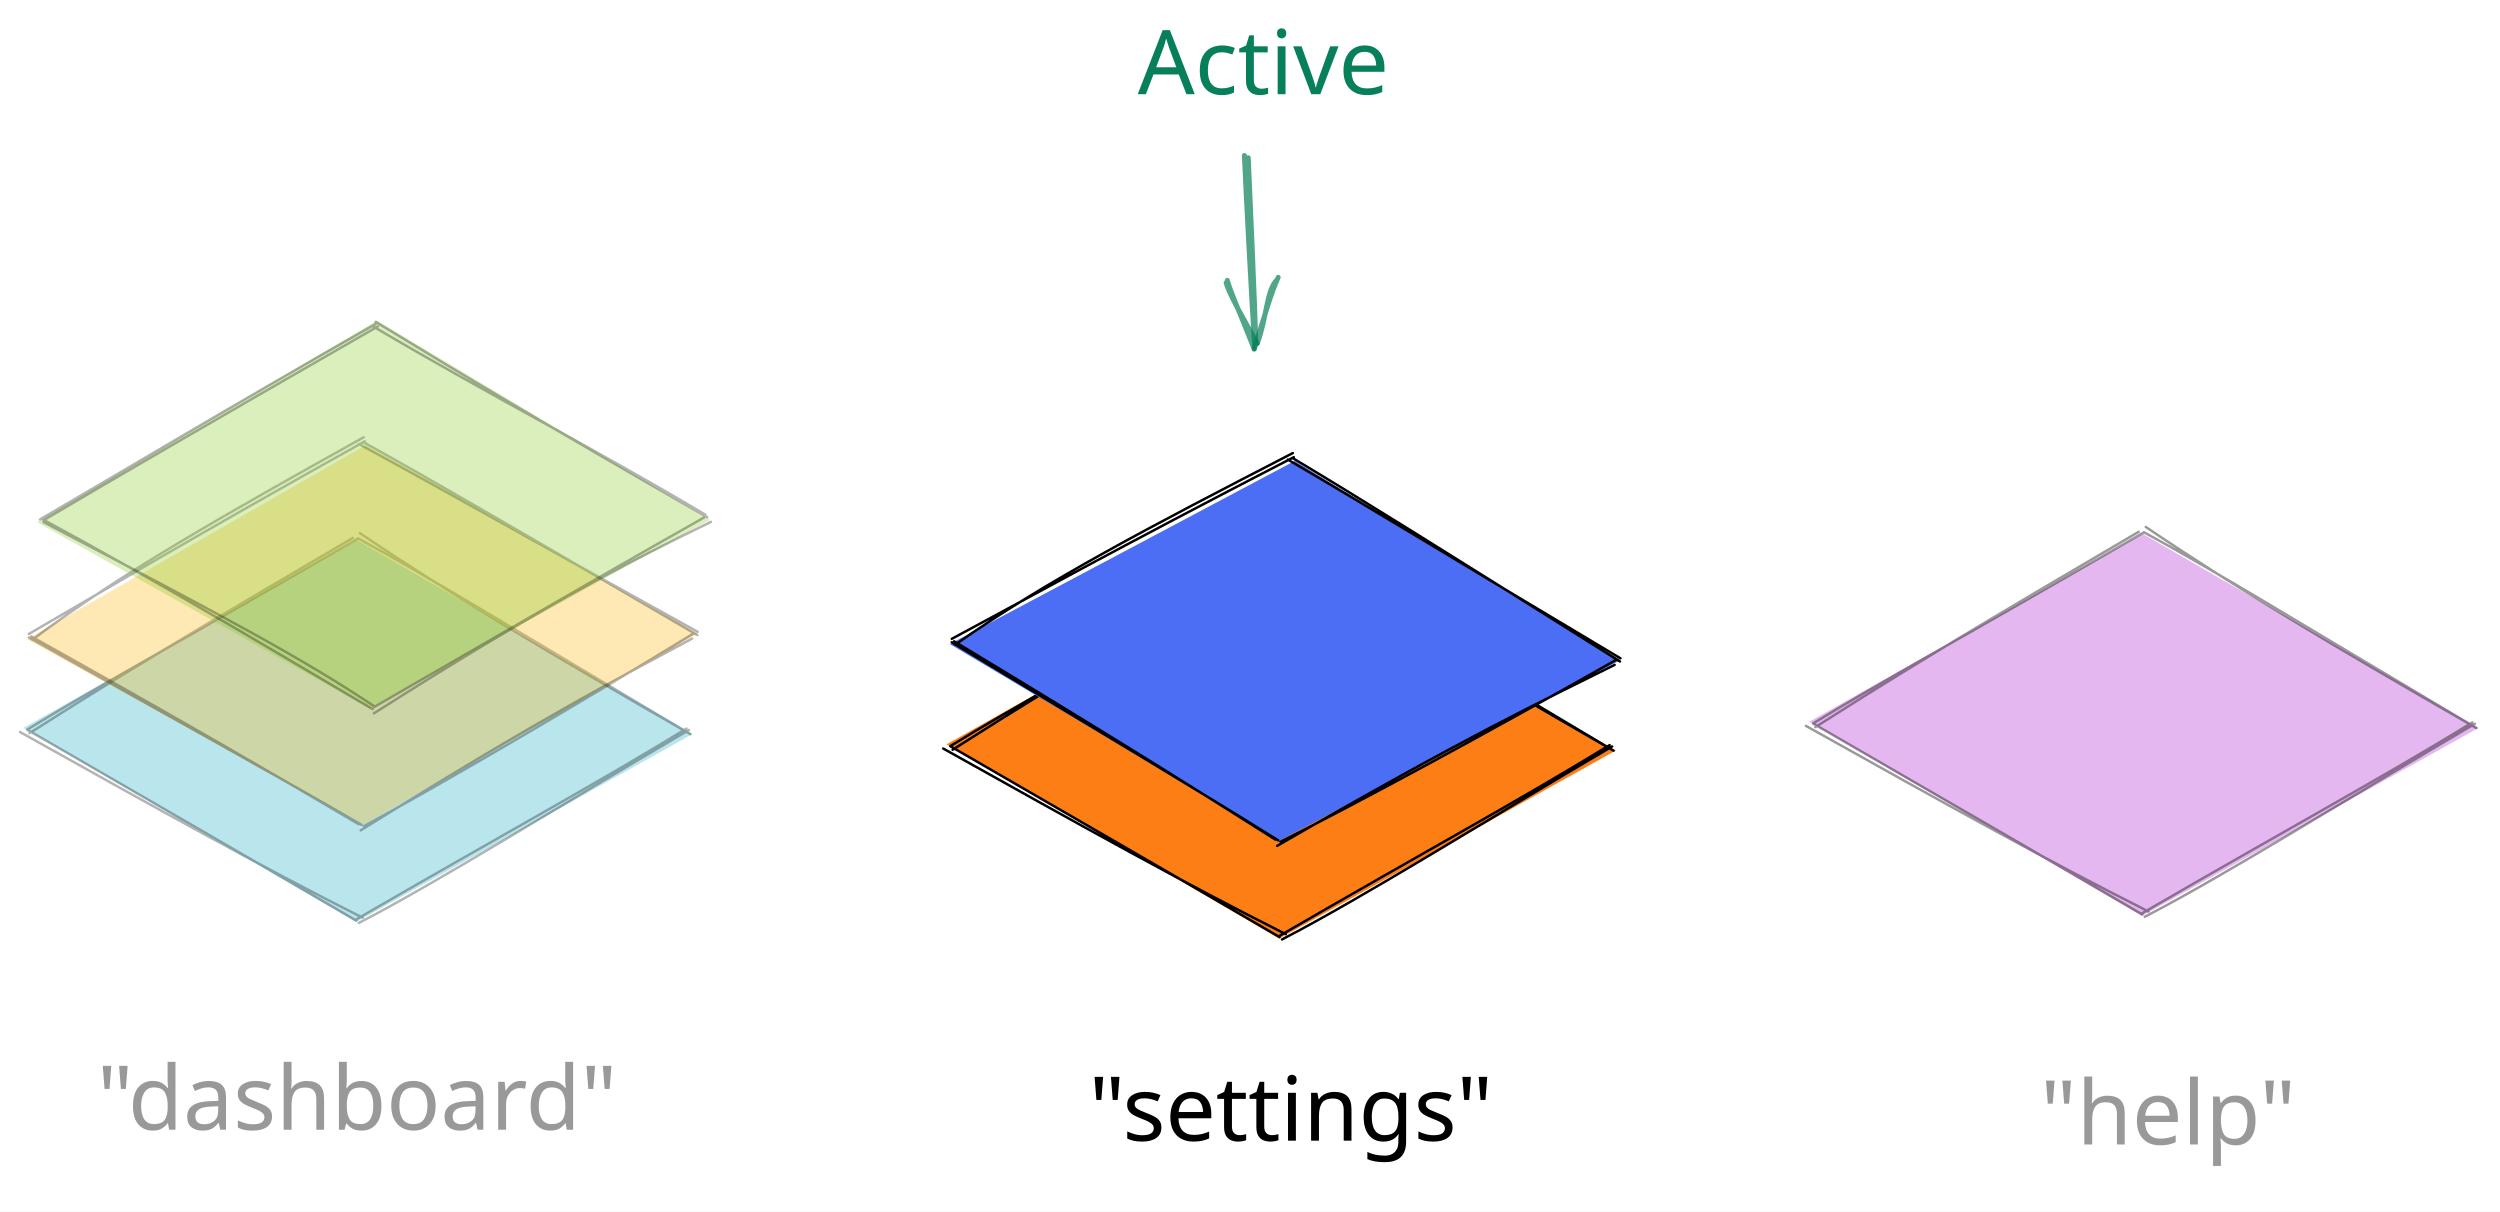
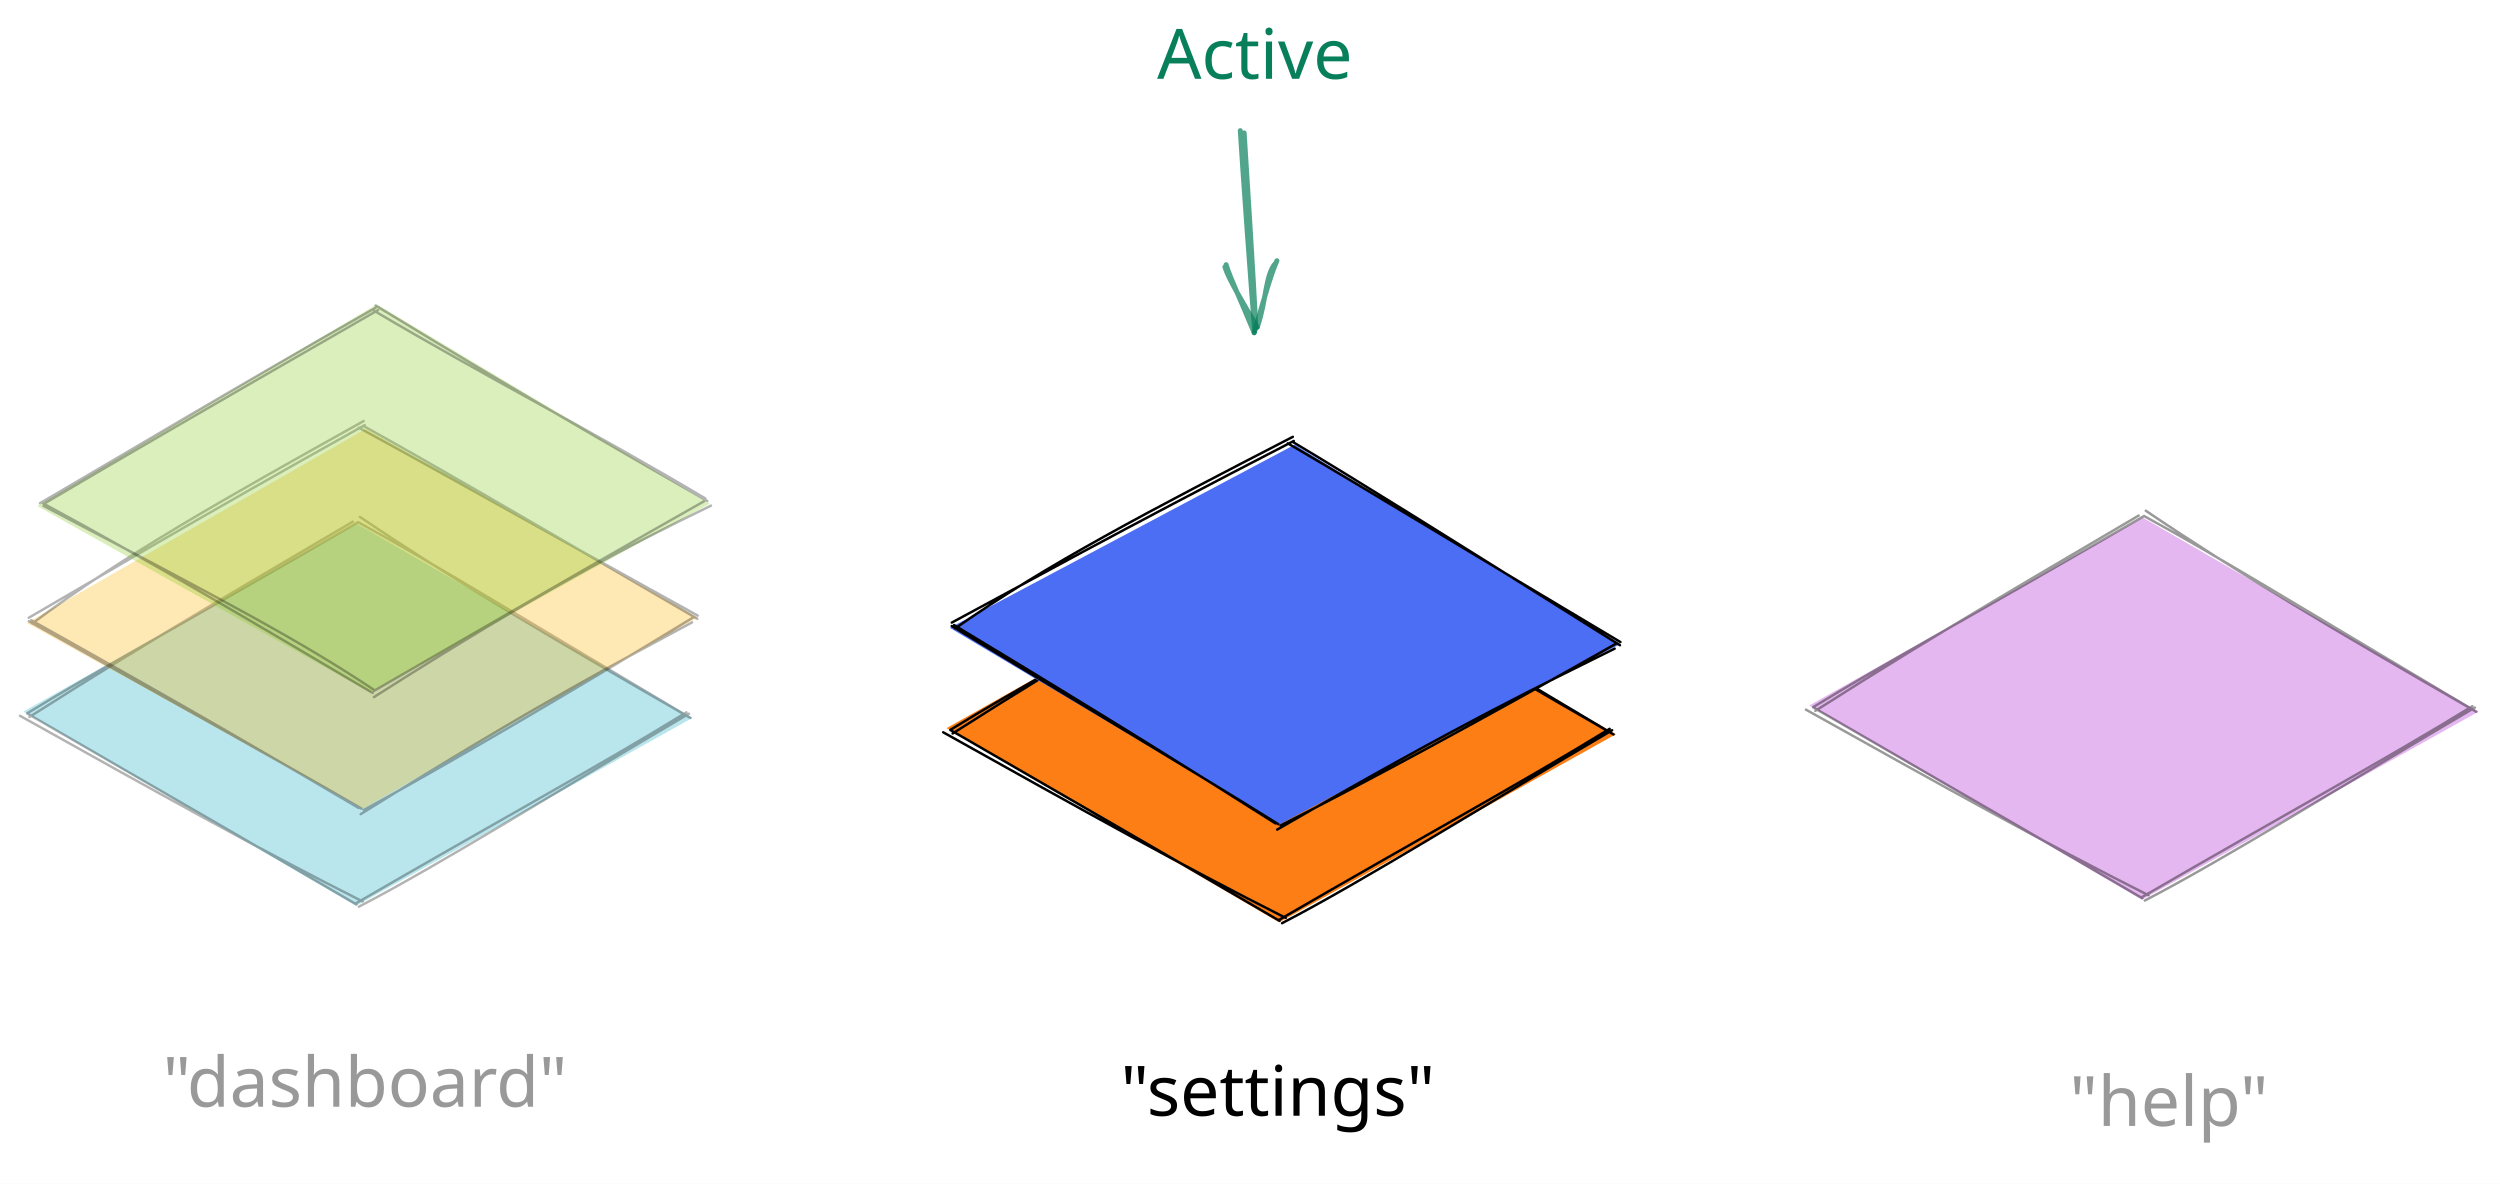
- <svg xmlns="http://www.w3.org/2000/svg" version="1.1" viewBox="0 0 1006.522 487.831" width="1006.522" height="487.831">
+ <svg xmlns="http://www.w3.org/2000/svg" version="1.1" viewBox="0 0 1006.522 476.591" width="1006.522" height="476.591">
  
-   eyJ2ZXJzaW9uIjoiMSIsImVuY29kaW5nIjoiYnN0cmluZyIsImNvbXByZXNzZWQiOnRydWUsImVuY29kZWQiOiJ4nO2aaXObSFx1MDAxMIa/51e4tF9jMtNzp2pry/eR9Vx1MDAxNdtxnE0qhWAkXHUwMDExISCALDkp//dtiFdcYmLZSnxmd2WXLE1cdTAwMDPTM/O8093gr89cdTAwMTZcdTAwMTZa+XliWy9cdTAwMTdaduy5YeCn7qj1vGg/s2lcdTAwMTbEXHUwMDExmqD8nsXD1CuP7OV5kr188WLgpn2bJ6HrWecsyIZumOVDP4hcdTAwMWQvXHUwMDFlvFxicjvI/ijed92B/T2JXHUwMDA3fp46VSeL1lx1MDAwZvI4/daXXHLtwEZ5hlf/XHUwMDBivy8sfC3fp7zzXHUwMDAzd1x1MDAxMEd+eXhpqNxjIJqtu3FUuiq4VJRcdTAwMTOY2INsXHUwMDE1+8qtj8ZcdTAwMGX6aytL0dQ62d/bsMtcdTAwMDe5my2aJPm89jFcdTAwMTl2WNVpJ1xiw8P8PCxdymJcdTAwMWNJZcvyNO7bk8DPe2iljfZZZ6XxsNuLbJbVzolcdTAwMTPXXHUwMDBi8vNicGTS6Ebd8lx1MDAxMlXLuDjJMIdcdTAwMWFDhVx1MDAwMcklSMMm5uJ8roXDQVx1MDAxOYMmxoVuuLVcdTAwMTKHuFx1MDAwNujWb6R8VY61Xa/fRe9cIr86hlxu1213qmNGl4NcdTAwMDWpXHUwMDFjbrjUnDONzlS99GzQ7eWFm4I7WlGpXGKVgilZ+WHLxcBcdTAwMDFcdTAwMTRX4HxiKDpPtvySiVx1MDAwZtPzXHUwMDE1+ZfzXHUwMDE1XHLDsPK3MKw1OZpmaWqZXHUwMDBmtzY/9/f8fG03PDhcdTAwMWTZdPl0+ePBZFxcNfDcNI1HrYnl4vJT5dEw8d1vQFGcfM2pXHUwMDA0plSFZFx1MDAxOET9prNh7PUrXHUwMDA2y9aL5z9cZj7Xclx1MDAxNvhIXHUwMDA1YyDp1FLchH5frbxKQ/rxLWl/XG6PunF39Gm488TRR7YlglxywFx1MDAxOZBcdTAwMDb4XFw6mlxiJYmUXGZXht+K/I7bJkTcXHUwMDBm+YC6xIVcIndG/lNg04CZxSYzQChcYph/V1x1MDAxNqPkZGfsb7Pxhuqnq92V0Zt48MTRNFx1MDAwZe65Slx1MDAxYsI4UUzV2GRoZVRzXHJCXHUwMDAxMZqLW8GpwTPU3lx1MDAwYpxcdTAwMTSlRalcdTAwMDb4d9HJpqJkM2UwilxuXHUwMDEwgs9N56l3tPF2x+u8Odt+q3dWtlx1MDAwNkury7uPSSe/iU5DwVx1MDAwMZCCUsaIVrpcdTAwMDYnUulcdTAwMThUJ2ZcdTAwMTOKUdxfb8Vm2/K23/5FUoZr0ZRS61x1MDAwN0FTz0KTXHUwMDEyjVx1MDAwM6ZyKuzfxGaqPeiv7of74d74dOvwWGyetlx1MDAxZjWfpeQmOIUslt1QVlx1MDAwMKpcZtS3Tm7AIVJToVxiXHUwMDE3hpGmXz9cdTAwMTjWfWUp//XpxFx1MDAwNEdTeFx1MDAwMDqFmF1rMclcdO4oZG44M0+v72dnva3hq43Po09rgU5cdTAwMTbXnlx1MDAxY5xcdTAwMGVhgMm0llx1MDAxY4zUXGJlg1blXHUwMDEwSlxmVmCSYOjgdVpcdTAwMDVcdTAwMTZnXHUwMDA0KJWY8FBQt0tCuSdt51+QhN4trblcdTAwMWTnV6FKp0J4XHUwMDAzVU60JFx1MDAwMGb+XHUwMDE43+Wbe1x1MDAwNycna9FcdTAwMDHVx2L4eTyG9tJcZlR7rtdcdTAwMWKm9tGjPFx1MDAwMEZ5poggxa8y9TAvsXjSSlHgyCawqerpTsM8YVx1MDAwZW7jhitUXHUwMDAx18jn92xOZ7/faFx1MDAwNMo4XHUwMDE1RMKTpLFa9TjKXHUwMDBmgy9lTSNrrevuIFxiz2tcdTAwMGJXYopT9b7lu1mvXHUwMDFku6n/vtWqmZfCoFuQ21xubaeOdFx1MDAxZXhuODHncVJZPezOXHJcIptu+U234zToXHUwMDA2kVx1MDAxYlx1MDAxZV3fNY7Ybk42XG5n6m5a281sYS1cdTAwMDZcYj8lQsxcImdmM1TgXHUwMDBm4Xz+OnDRo/nbo3ebUfxx+/VoZ/14VXvRXHUwMDEzVyHGXHUwMDE07mBoMExcbi5cdTAwMDSm1DVcdTAwMTnihuxowlx1MDAwMVx1MDAwNKbiXHUwMDFjbllcdM6SodZcdTAwMGXDXHUwMDFkQIDWRGPa9L9cbnHgYfLwXHUwMDAybPZ6r9rjqtk60Vx1MDAxZVb1oDGBnv/24Jf18fGaXGL0yqm7e8Sjjb0v/uD142rv5lpCXHUwMDAydVx1MDAwNCpLMFxm+UaqenamXGJxXHUwMDAw83RqXGJXQpr7qXQx4XKwXjGMXHUwMDAxKMFcZqm6+c+KL7N5XHUwMDFlRN3s4Vx1MDAwNXhVz/cpQkpmXHUwMDE2TJRcdTAwMTKkTlx1MDAwMZ2/YvJf76+888ni9llcdTAwMTK8Xnm13Fx1MDAwZeLFxZ9cdTAwMTMhNNrvUYS8mFNMxzkjRe1R9VxcnFx1MDAwZko7RoFWQnCq6DXxT6uOaP+kXHUwMDA2iXY4wzRUaMyEkfWqm2s0KLXhlIu7q4kuXHJXPpKigz/P/dVtXHUwMDE5XHUwMDFmr1x1MDAxZHXiOKVqfam6M1Fj7cdcdTAwMWZJPbDAl7w8OLNcdTAwMGYr7WafdyHqb1x1MDAxM32VqvXM0FxuhGtDQP2Aqq9f+kdRtbpR1Fo4RmJuq1C7WurGXHUwMDAzXHUwMDBlVpSeXGaUXHUwMDEyXHUwMDA2qKHXRNbbqLp4wFx1MDAwN0Vay4o6lsNcdTAwMTVprZJcdTAwMGVcboCAxr1F8+9vfMji6SDwqaB8s8gr9f5DXG5cXLZcXPxs+DXCTJM7rzqz3E3z5SDyMaTVXHUwMDFku/yPiq05wkapZ29YeElcdTAwMWOqXHUwMDBinyTT6Fx1MDAxNSZNwKaO6rpJUUs4IFx0WojAxZeS8u/GbiO/8qk+XGY3y1fiwSDIcVx1MDAwMvbjIMqbR5QjWip017Pud6LHK0/bmlx1MDAwMk2KK9Z32urTQkVw+WXy+cPzK4+eTVfxanJVXe3Z9N9iby6v33KT5DDHdZ8sXHUwMDEzglx1MDAxNviXW2s1yNZZYEfLV92qLl/Frl9OdLEr2Fx1MDAxMsaLZ1x1MDAxN39cdTAwMDOhRtNfIn0=
+   eyJ2ZXJzaW9uIjoiMSIsImVuY29kaW5nIjoiYnN0cmluZyIsImNvbXByZXNzZWQiOnRydWUsImVuY29kZWQiOiJ4nN2a2VLbSFx1MDAxNIbv81x1MDAxNJTnNii9L6mammJfMmxcdTAwMDFcdTAwMDJkkkrJUttWLEtCkrFJinef01xuYy1gNrNlfGHsPrL6tPr7z1wi8fPN3FxcKz9PTOv9XFzLjD03XGb81Fx1MDAxZLXe2vEzk2ZBXHUwMDFjgYlcdTAwMTTfs3iYesWRvTxPsvfv3lxy3LRv8iR0PeOcXHUwMDA12dBccrN86Fx1MDAwN7HjxYN3QW5cdTAwMDbZX/Z921x1MDAxZJg/k3jg56lTTjJv/CCP019zmdBcZkyUZ3D2f+D73NzP4r3inVx1MDAxZriDOPKLw1x1MDAwYkPpXHUwMDFlJbw5ulx1MDAxZEeFq5xcdIlcdTAwMTlcIlx1MDAxM3uQLcNcXLnxwdhcdTAwMDF/TWmxQ62j3Z01s7iXu9m8TpLTlW/JsEPLSTtBXHUwMDE47ufnYeFSXHUwMDE2w0pKW5ancd9cdTAwMWNcdTAwMDV+3lx1MDAwMytujE/7VVx1MDAxYVx1MDAwZru9yGRZ7Tdx4npBfm5cdTAwMTeHJoNu1C1OUY6M7Y80dbDWmGtcIpggQtOJ2f6eKe4wXCK1XHUwMDA2XHUwMDEzZVxcNdxaikPYXHUwMDAzcOtcdTAwMGZUvErH2q7X74J3kV9cdTAwMWWDueu2O+Uxo8vFXHUwMDEyIVx1MDAxZKaZUIxRXHUwMDA1zpSz9EzQ7eXWTc5cdTAwMWMlsZBcYlx1MDAwYk6lKP0wxWbAXHUwMDAy7Fx1MDAxOVx1MDAxOJtcdTAwMTjs5MmGXzDxtXq9XCL/8npFwzAs/bWGlSZHVZYq27y/sX7a3/Hzle1w72Rk0sWTxW97k3XVwHPTNFx1MDAxZbUmlovLT6VHw8R3f1x1MDAwMYXh4iuGXHUwMDA1oVKWSIZB1G86XHUwMDFixl6/ZLBcdTAwMTi9eHtv8JlcdTAwMTLTwFx1MDAwNyooJVx1MDAwMle24jb0+3LpQ1x1MDAxYeJvx6j9PTzoxt3R9+HWK0dcdTAwMWbYXHUwMDE2XHUwMDAwNiGMXHUwMDEy1Fx1MDAwMJ9cdEchLlx1MDAwNVx1MDAxMoLCzrCZyO+4bYT405BPQJewUejRyH9ccmxqoqexSTVBmHBy96jMR8nR1tjfpOM12U+Xu0ujT/HglaOpXHUwMDFkiLlSaURcdTAwMTmSVNbYpGClWDFFuCRIK8ZnglNcdTAwMTFPY/MkcGKQXHUwMDE2xoqQ/1x1MDAxN520kiWbJYOWmFx1MDAxM87Znek88Vx1MDAwZdaOt7zOp7PNY7W1tDFYWF7cfkk62W10akxcdTAwMWNCXHUwMDA0x5hSpKSqwVx0VDpcdTAwMWHUXHTVhKRcdTAwMTji60xstlxya/vt36RkuFx1MDAxMU0hlHpcdTAwMTY01TQ0MVKwYCwqaf82NlPlkf7ybrhcdTAwMWLujE829lx1MDAwZvn6SftF61mMboOTXHUwMDBiu+1cdTAwMWFTXHUwMDBiqNSkXHUwMDFlOpkmXHUwMDBlXHUwMDEyXG5ziVx1MDAxONdcdTAwMTQ1/bpnWvelwez3p1x1MDAxM1xuXHUwMDFjhckz0Mn59F6LXG6GIKKgO8OZeWp1NzvrbVxmP6ydjr6vXHUwMDA0KplfeXVwOohcdTAwMTIoppVgRFx1MDAwYlx1MDAwNVA2aJVcdTAwMGXCSENcdTAwMDcmXHUwMDEwpFx1MDAwZVanlUNzhlxixlx1MDAwMlxuXHUwMDFlTORsRSjzhOn8XHUwMDBmitDHpTU34/w6VGGSqYGUI4FcdTAwMTnn8u7dUZet7+xcdTAwMWRcdTAwMWStRHtYXHUwMDFk8uHpeEzaXHUwMDBiU1jtuV5vmJpcdTAwMTdP84QpXHUwMDA3NpxcdMKVRErX2Vx1MDAxNLZcYoXuiCPIKZg+UZ7HXFw5VHONtVx1MDAwNDBcdTAwMTGTV9mkvEkjwZTZPVwiz0GjJlCG03vQWG56XHUwMDFj5fvBXHUwMDBme+GJqo2uuoMgPK/tW4EpXFypLy3fzXrt2E39L61WzbxcdTAwMTBcdTAwMDZdS24rNJ060nngueHEnMdJafVgOjeITLrhN92O06BcdTAwMWJEbnhw89SwYrM+XHRcdTAwMTRO5W5a282MtdpcdTAwMDXyXHUwMDA3ibBcdTAwMWHymlwiXHUwMDE0UHpcIoird+9cdTAwMDPnPZxcdTAwMWZcdTAwMWZ8Xo/ib5tcdTAwMWZHW6uHy8qLXrlcYjFEXFyHKi6FgFpcdTAwMDZcdTAwMTFdr2ckkkWG4IgwTrSa7Vx1MDAwNt00XHUwMDE1XG7lXGJFNWPgXHUwMDAwZqpSlLxcdTAwMWFcdTAwMTVCI4Lv0/rNqsKeXHST51x1MDAxN2Bz1ifVnsDN0Yn2JKOSQ69992Ltx+r4cIVcdTAwMDdq6cTdPmDR2s5cdTAwMGZ/8PFltXd7LyEocygniDJbc6Ayxf2SXHUwMDFlNLpSI6lcdTAwMTDngqjZWompXHSQKEdcdTAwMGLoY1x1MDAwNII0o6tyejXaI5yx+9Rjs2ovM3lcdTAwMWVE3ez59XfdzE+pQYxlc7TMf1RqXHUwMDAxjcHd85//cXfps4/mN8+S4OPSh8V2XHUwMDEwz88/TIOkMf6EXHUwMDFhZNpB0MkjibWwbVJNhERxh2PMidJQqaLqfbcrKlSyw9tcdTAwMGZToYI4QDn0b1xiQ9yrdlx1MDAxZjeIUEDJXGZtwuP1RJeGa1x1MDAxZknhwd/n/vKmiFx1MDAwZldcdTAwMGU6cZxiubpQ3pmowXb/R1Ka2j/PpvBcdTAwMDUvXHUwMDBmzszzars552Oo+teFvk7WeuqTN4K0JETf48HbzTv/XCKqlreK2lxuXG60LyhcdTAwMTSuiuD6LWRcbjlPSlvTaY5cdTAwMTWYb3i+MYOoqVx1MDAwMz08gTDKtOQgVVROM1G11I5iXHUwMDFjXHUwMDBlXHUwMDAxzdubhldFblx1MDAxZlx1MDAwZlx1MDAxMlapXHJuV3kp3/9QIZcjXHUwMDE3XHUwMDBmLH5cdTAwMWYqzyx303wxiHxIanXHLv+lYuNcdTAwMGWJo1x1MDAxMLQ3tF5cIlx1MDAwNyvrk6BcblOoQVx1MDAxMKGVo7puYmOpXHUwMDAztVxmWFx1MDAxMId2XHUwMDFlXHUwMDEyXHUwMDE4u7J2XHUwMDEz+aVP9WW4Wb5cdTAwMTRcdTAwMGZcdTAwMDZBXHUwMDBlXHUwMDE3YDdcdTAwMGWivHlEsaJcdTAwMDUrvJ5xr6hcdTAwMWXOXFy1NVx1MDAxNZrYM9ZDbflprmS4+DL5/PXttUdPx8u+roBVnu5N9a+NzsVcdTAwMDQtN0n2c9j4yT5cdTAwMDFpgX9cdTAwMTlcXMtVts5cdTAwMDIzWrzuZnXxsnG/uNI2MJiCxos3XHUwMDE3/1x1MDAwMiHc1HkifQ==
  <defs>
    <style class="style-fonts">
      @font-face {
        font-family: "Virgil";
        src: url("https://file%2B.vscode-resource.vscode-cdn.net/Users/willmcgugan/.vscode/extensions/pomdtr.excalidraw-editor-3.5.1/public//dist/excalidraw-assets/Virgil.woff2");
      }
      @font-face {
        font-family: "Cascadia";
        src: url("https://file%2B.vscode-resource.vscode-cdn.net/Users/willmcgugan/.vscode/extensions/pomdtr.excalidraw-editor-3.5.1/public//dist/excalidraw-assets/Cascadia.woff2");
      }
    </style>
  </defs>
-   <rect x="0" y="0" width="1006.522" height="487.831" fill="#ffffff" />
-   <g stroke-opacity="0.3" fill-opacity="0.3" stroke-linecap="round" transform="translate(10 216.4551) rotate(0 133.7473 77.43584)">
+   <rect x="0" y="0" width="1006.522" height="476.591" fill="#ffffff" />
+   <g stroke-opacity="0.3" fill-opacity="0.3" stroke-linecap="round" transform="translate(10 209.9165) rotate(0 133.7473 77.43584)">
    <path d="M133.73 0.99 L268.86 79.06 L133.33 154.79 L-0.59 76.59" stroke="none" stroke-width="0" fill="#15aabf" fill-rule="evenodd" />
    <path d="M134.88 -1.82 C172.77 23.78, 210.88 46.31, 267.95 79.13 M134.14 0.3 C163.93 16.53, 193.76 35, 267.68 78.98 M266.37 76.88 C230.31 98.99, 192.03 119.71, 133.24 153.81 M267.38 77.44 C216.52 107.24, 167.43 138.05, 134.48 155.13 M135.98 153.01 C94.53 132.1, 54.75 110.01, -1.94 78.27 M133.49 154.19 C91.09 129.39, 48.91 105.11, 0.94 77.34 M1.86 78.75 C52.78 46.2, 100.45 18.77, 132.03 0.13 M0.91 77.31 C28.32 60.48, 58.01 44.45, 133.77 0.57" stroke="#000000" stroke-width="1" fill="none" />
  </g>
-   <g stroke-opacity="0.3" fill-opacity="0.3" stroke-linecap="round" transform="translate(12.2671 177.8329) rotate(0 133.7473 77.43584)">
+   <g stroke-opacity="0.3" fill-opacity="0.3" stroke-linecap="round" transform="translate(12.2671 171.2942) rotate(0 133.7473 77.43584)">
    <path d="M134.99 1.37 L268.56 77.33 L133.92 154.28 L-1.41 79.55" stroke="none" stroke-width="0" fill="#fab005" fill-rule="evenodd" />
    <path d="M132.18 0.91 C168.17 20.44, 202.95 40.26, 268.62 76.54 M134.3 0.34 C161.85 15.64, 189.95 31.96, 268.48 77.83 M266.38 79.27 C238.08 94.59, 208.3 109.58, 132.94 156.49 M266.94 77.22 C216.12 108.24, 166.57 137.16, 134.25 154.78 M132.13 154 C100.05 135.12, 66.52 115.48, 0.27 78.38 M133.32 154.29 C100.3 135.09, 67.28 116.97, -0.66 78.8 M0.75 79.73 C36.79 52.67, 77.73 29.71, 134.13 -1.77 M-0.69 77.42 C30.37 59.49, 61.87 40.44, 134.57 -0.13" stroke="#000000" stroke-width="1" fill="none" />
  </g>
-   <g stroke-opacity="0.3" fill-opacity="0.3" stroke-linecap="round" transform="translate(16.79763 130.3456) rotate(0 133.7473 77.43584)">
+   <g stroke-opacity="0.3" fill-opacity="0.3" stroke-linecap="round" transform="translate(16.79763 123.807) rotate(0 133.7473 77.43584)">
    <path d="M134.95 -1.27 L268.99 78.98 L132.11 154.92 L-1.83 79.92" stroke="none" stroke-width="0" fill="#82c91e" fill-rule="evenodd" />
    <path d="M133.69 1.24 C178.71 27.88, 222.09 49.98, 267.16 76.88 M134.4 -0.8 C166.69 18.88, 200.47 39.27, 267.96 77.89 M269.44 79.77 C235.23 96.42, 201.47 113.74, 133.75 156.85 M266.65 78.01 C238.59 93.86, 212.15 109.1, 133.75 154.36 M133.95 154.07 C105.25 134.87, 73.89 118.14, 0.73 79.86 M133.22 155.16 C87.1 127.88, 41.95 101.16, 0.64 78.91 M1.52 78.65 C30.95 61.31, 62.12 43.14, 135.37 1.06 M-0.7 78.78 C36.42 57.15, 71.68 35.83, 134.41 0.11" stroke="#000000" stroke-width="1" fill="none" />
  </g>
-   <g stroke-opacity="0.4" fill-opacity="0.4" stroke-linecap="round" transform="translate(729.0274 213.9794) rotate(0 133.7473 77.43584)">
+   <g stroke-opacity="0.4" fill-opacity="0.4" stroke-linecap="round" transform="translate(729.0274 207.4407) rotate(0 133.7473 77.43584)">
    <path d="M133.73 0.99 L268.86 79.06 L133.33 154.79 L-0.59 76.59" stroke="none" stroke-width="0" fill="#be4bdb" fill-rule="evenodd" />
    <path d="M134.88 -1.82 C172.77 23.78, 210.88 46.31, 267.95 79.13 M134.14 0.3 C163.93 16.53, 193.76 35, 267.68 78.98 M266.37 76.88 C230.31 98.99, 192.03 119.71, 133.24 153.81 M267.38 77.44 C216.52 107.24, 167.43 138.05, 134.48 155.13 M135.98 153.01 C94.53 132.1, 54.75 110.01, -1.94 78.27 M133.49 154.19 C91.09 129.39, 48.91 105.11, 0.94 77.34 M1.86 78.75 C52.78 46.2, 100.45 18.77, 132.03 0.13 M0.91 77.31 C28.32 60.48, 58.01 44.45, 133.77 0.57" stroke="#000000" stroke-width="1" fill="none" />
  </g>
-   <g stroke-linecap="round" transform="translate(381.68 223.0953) rotate(0 133.7473 77.43584)">
+   <g stroke-linecap="round" transform="translate(381.68 216.5566) rotate(0 133.7473 77.43584)">
    <path d="M133.73 0.99 L268.86 79.06 L133.33 154.79 L-0.59 76.59" stroke="none" stroke-width="0" fill="#fd7e14" fill-rule="evenodd" />
    <path d="M134.88 -1.82 C172.77 23.78, 210.88 46.31, 267.95 79.13 M134.14 0.3 C163.93 16.53, 193.76 35, 267.68 78.98 M266.37 76.88 C230.31 98.99, 192.03 119.71, 133.24 153.81 M267.38 77.44 C216.52 107.24, 167.43 138.05, 134.48 155.13 M135.98 153.01 C94.53 132.1, 54.75 110.01, -1.94 78.27 M133.49 154.19 C91.09 129.39, 48.91 105.11, 0.94 77.34 M1.86 78.75 C52.78 46.2, 100.45 18.77, 132.03 0.13 M0.91 77.31 C28.32 60.48, 58.01 44.45, 133.77 0.57" stroke="#000000" stroke-width="1" fill="none" />
  </g>
-   <g stroke-linecap="round" transform="translate(383.8118 184.1292) rotate(1.852594 133.7473 77.43584)">
+   <g stroke-linecap="round" transform="translate(383.8118 177.5906) rotate(1.852594 133.7473 77.43584)">
    <path d="M134.99 1.37 L268.56 77.33 L133.92 154.28 L-1.41 79.55" stroke="none" stroke-width="0" fill="#4c6ef5" fill-rule="evenodd" />
    <path d="M132.18 0.91 C168.17 20.44, 202.95 40.26, 268.62 76.54 M134.3 0.34 C161.85 15.64, 189.95 31.96, 268.48 77.83 M266.38 79.27 C238.08 94.59, 208.3 109.58, 132.94 156.49 M266.94 77.22 C216.12 108.24, 166.57 137.16, 134.25 154.78 M132.13 154 C100.05 135.12, 66.52 115.48, 0.27 78.38 M133.32 154.29 C100.3 135.09, 67.28 116.97, -0.66 78.8 M0.75 79.73 C36.79 52.67, 77.73 29.71, 134.13 -1.77 M-0.69 77.42 C30.37 59.49, 61.87 40.44, 134.57 -0.13" stroke="#000000" stroke-width="1" fill="none" />
  </g>
-   <g stroke-opacity="0.4" fill-opacity="0.4" transform="translate(39.03789 426.9042) rotate(0 101.826 22.5)">
-     <text x="0" y="0" font-family="Virgil, Segoe UI Emoji" font-size="36px" fill="#000000" text-anchor="start" style="white-space: pre;" direction="ltr" dominant-baseline="text-before-edge">"dashboard"</text>
+   <g stroke-opacity="0.4" fill-opacity="0.4" transform="translate(65.5023 423.8491) rotate(0 79.19796 17.5)">
+     <text x="0" y="0" font-family="Virgil, Segoe UI Emoji" font-size="28px" fill="#000000" text-anchor="start" style="white-space: pre;" direction="ltr" dominant-baseline="text-before-edge">"dashboard"</text>
  </g>
-   <g stroke-opacity="0.4" fill-opacity="0.4" transform="translate(821.4108 432.8313) rotate(0 44.15398 22.5)">
-     <text x="0" y="0" font-family="Virgil, Segoe UI Emoji" font-size="36px" fill="#000000" text-anchor="start" style="white-space: pre;" direction="ltr" dominant-baseline="text-before-edge">"help"</text>
+   <g stroke-opacity="0.4" fill-opacity="0.4" transform="translate(833.1866 431.5906) rotate(0 34.34197 17.5)">
+     <text x="0" y="0" font-family="Virgil, Segoe UI Emoji" font-size="28px" fill="#000000" text-anchor="start" style="white-space: pre;" direction="ltr" dominant-baseline="text-before-edge">"help"</text>
  </g>
-   <g transform="translate(438.3542 431.3186) rotate(0 82.90797 22.5)">
-     <text x="0" y="0" font-family="Virgil, Segoe UI Emoji" font-size="36px" fill="#000000" text-anchor="start" style="white-space: pre;" direction="ltr" dominant-baseline="text-before-edge">"settings"</text>
+   <g transform="translate(451.1529 427.4675) rotate(0 64.48396 17.5)">
+     <text x="0" y="0" font-family="Virgil, Segoe UI Emoji" font-size="28px" fill="#000000" text-anchor="start" style="white-space: pre;" direction="ltr" dominant-baseline="text-before-edge">"settings"</text>
  </g>
-   <g transform="translate(458.0524 10) rotate(0 54.21597 22.5)">
-     <text x="0" y="0" font-family="Virgil, Segoe UI Emoji" font-size="36px" fill="#087f5b" text-anchor="start" style="white-space: pre;" direction="ltr" dominant-baseline="text-before-edge">Active</text>
+   <g transform="translate(465.8525 10) rotate(0 42.16798 17.5)">
+     <text x="0" y="0" font-family="Virgil, Segoe UI Emoji" font-size="28px" fill="#087f5b" text-anchor="start" style="white-space: pre;" direction="ltr" dominant-baseline="text-before-edge">Active</text>
  </g>
  <g stroke-linecap="round">
-     <g stroke-opacity="0.7" fill-opacity="0.7" transform="translate(502.7609 63.2604) rotate(0 0.9026398 38.19201)">
-       <path d="M-0.2 0.25 C0.34 12.84, 2.62 62.6, 2.82 75.38 M-1.76 -0.66 C-1.26 12.06, 1.53 63.79, 2.4 76.4" stroke="#087f5b" stroke-width="2" fill="none" />
+     <g stroke-opacity="0.7" fill-opacity="0.7" transform="translate(501.1109 53.2604) rotate(0 1.727632 39.92269)">
+       <path d="M-0.2 0.25 C0.61 13.42, 3.99 65.48, 4.47 78.85 M-1.76 -0.66 C-0.98 12.64, 2.91 66.68, 4.05 79.86" stroke="#087f5b" stroke-width="2" fill="none" />
    </g>
-     <g stroke-opacity="0.7" fill-opacity="0.7" transform="translate(502.7609 63.2604) rotate(0 0.9026398 38.19201)">
-       <path d="M-9.1 50.56 C-8.06 54.83, -2.21 65.05, 3.43 74.98 M-8.64 49.62 C-6.79 55.83, -3.83 61.89, 2.18 77.25" stroke="#087f5b" stroke-width="2" fill="none" />
+     <g stroke-opacity="0.7" fill-opacity="0.7" transform="translate(501.1109 53.2604) rotate(0 1.727632 39.92269)">
+       <path d="M-7.95 54.24 C-6.77 58.45, -0.79 68.61, 5.08 78.44 M-7.48 53.3 C-5.52 59.45, -2.44 65.46, 3.83 80.71" stroke="#087f5b" stroke-width="2" fill="none" />
    </g>
-     <g stroke-opacity="0.7" fill-opacity="0.7" transform="translate(502.7609 63.2604) rotate(0 0.9026398 38.19201)">
-       <path d="M11.38 49.33 C6.98 53.9, 7.39 64.44, 3.43 74.98 M11.85 48.4 C8.96 54.91, 7.19 61.25, 2.18 77.25" stroke="#087f5b" stroke-width="2" fill="none" />
+     <g stroke-opacity="0.7" fill-opacity="0.7" transform="translate(501.1109 53.2604) rotate(0 1.727632 39.92269)">
+       <path d="M12.51 52.64 C8.26 57.25, 8.8 67.83, 5.08 78.44 M12.98 51.71 C10.21 58.26, 8.56 64.63, 3.83 80.71" stroke="#087f5b" stroke-width="2" fill="none" />
    </g>
  </g>
  <mask />
</svg>
